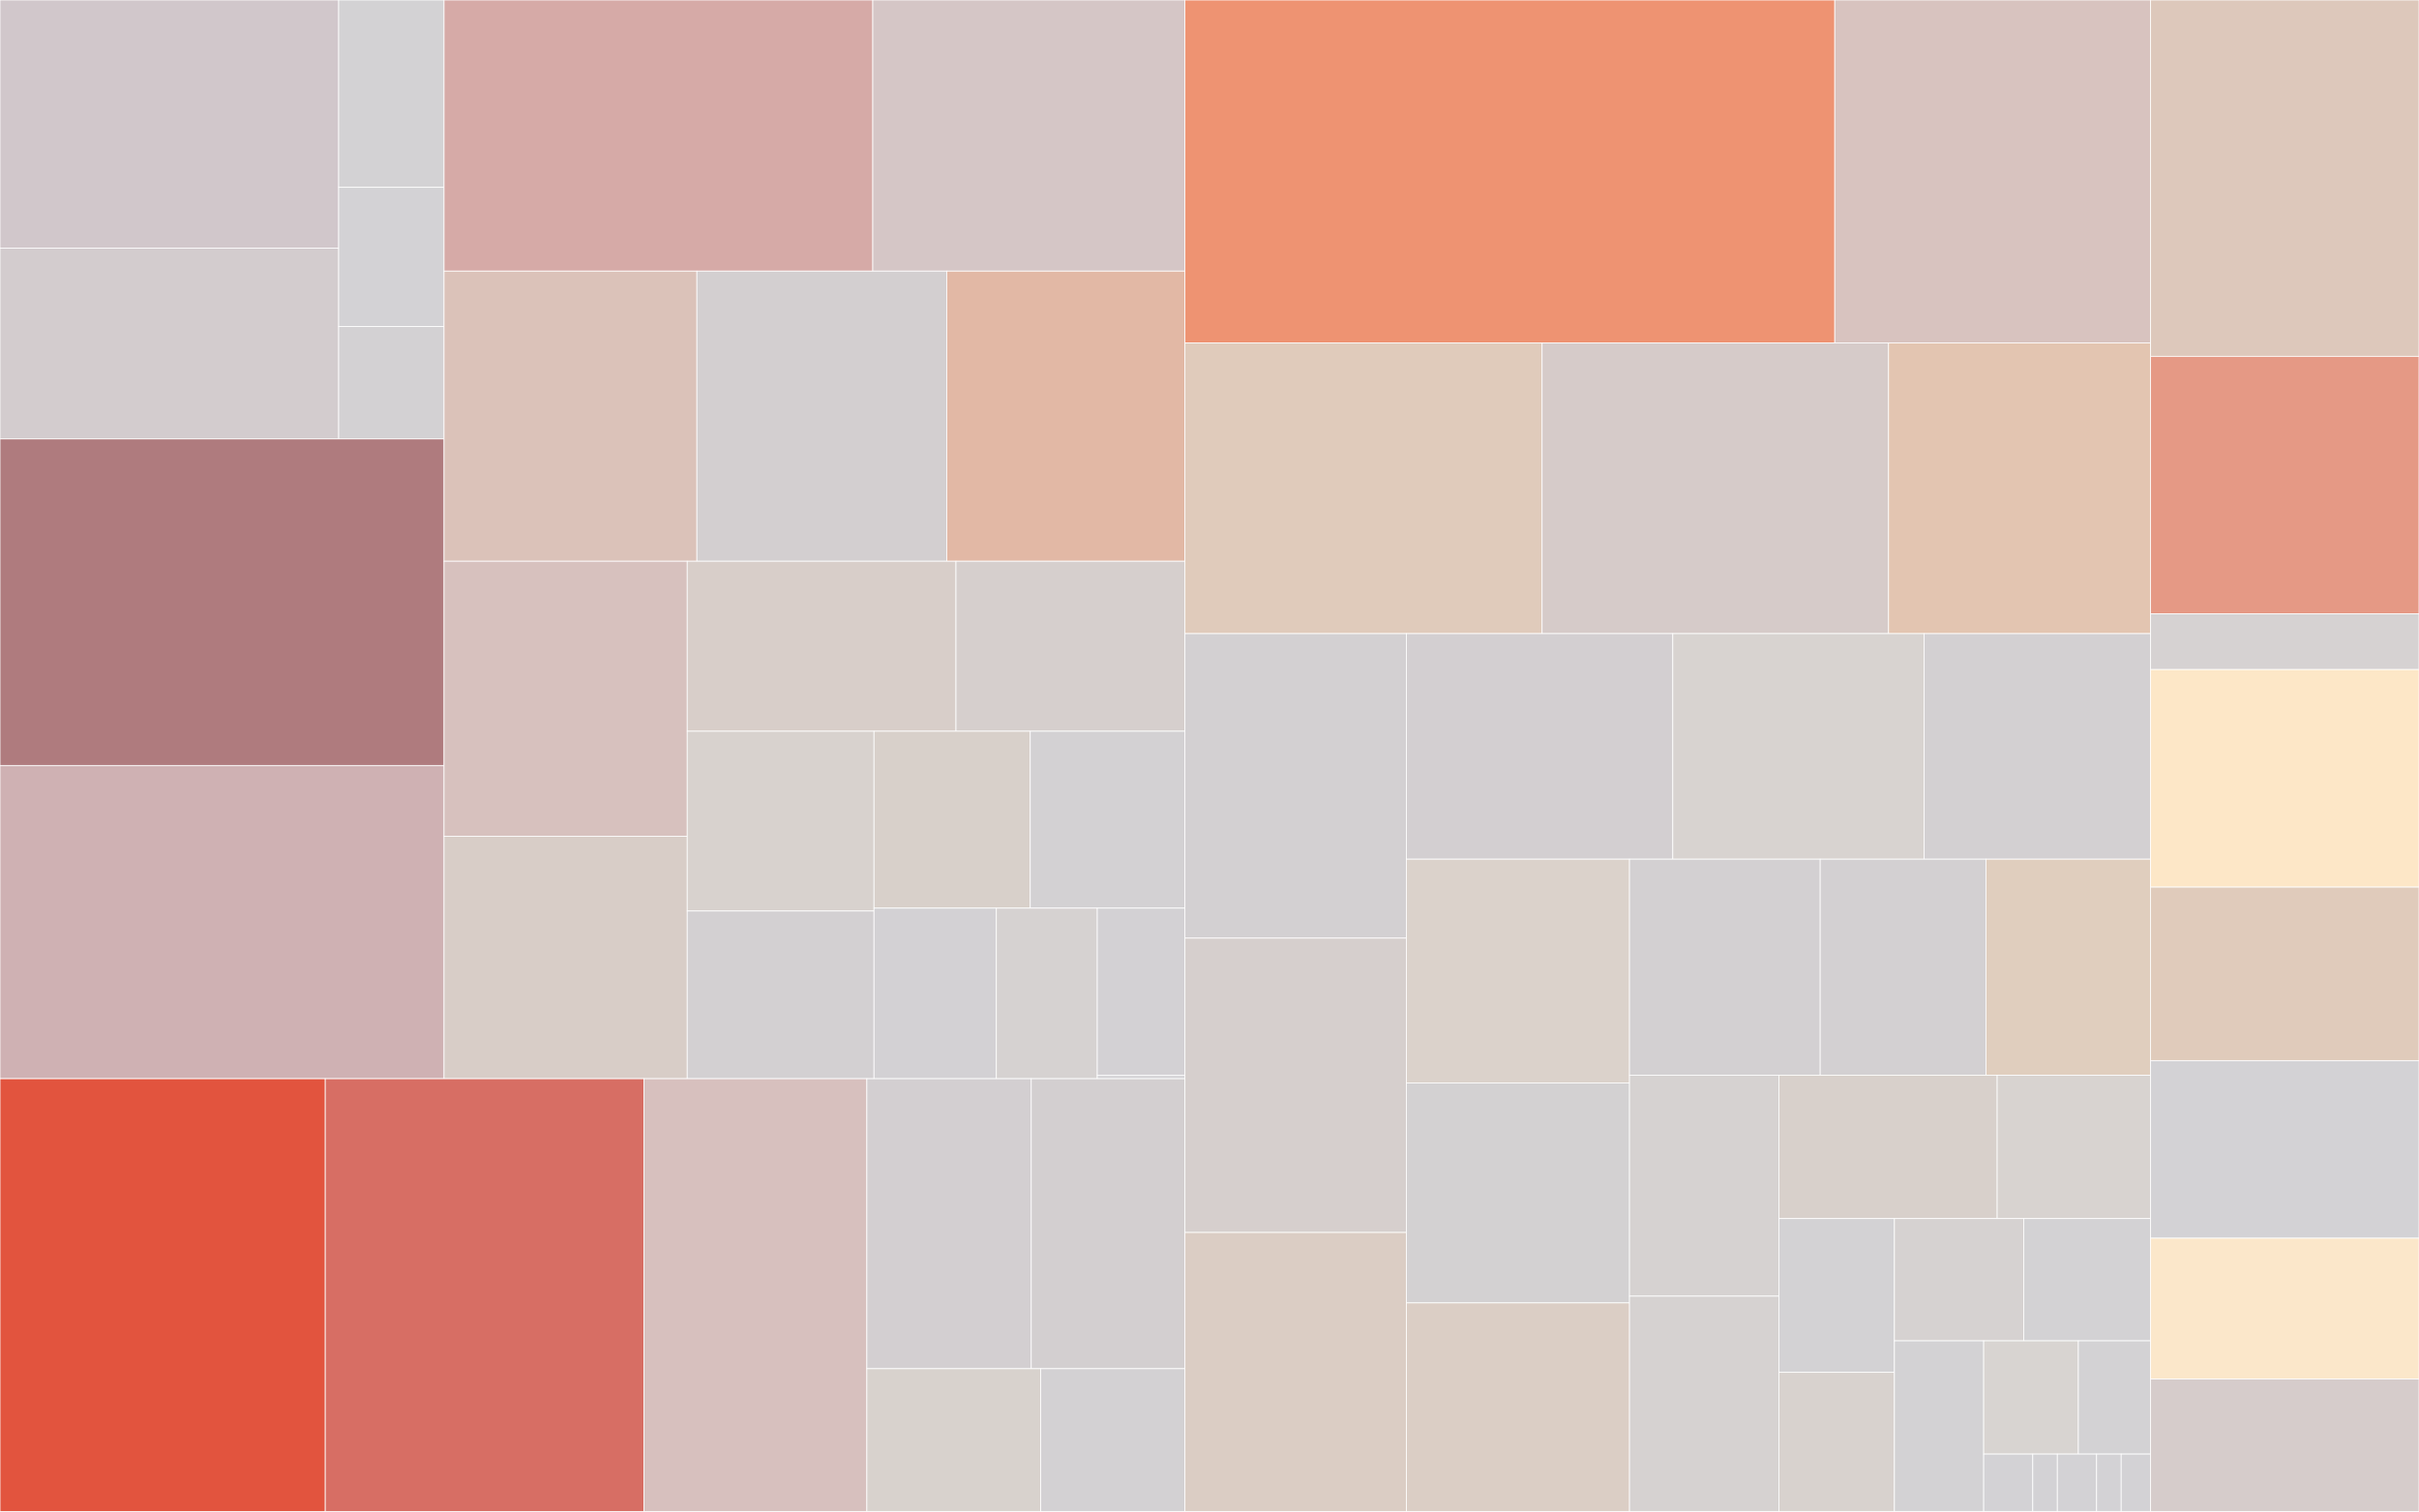
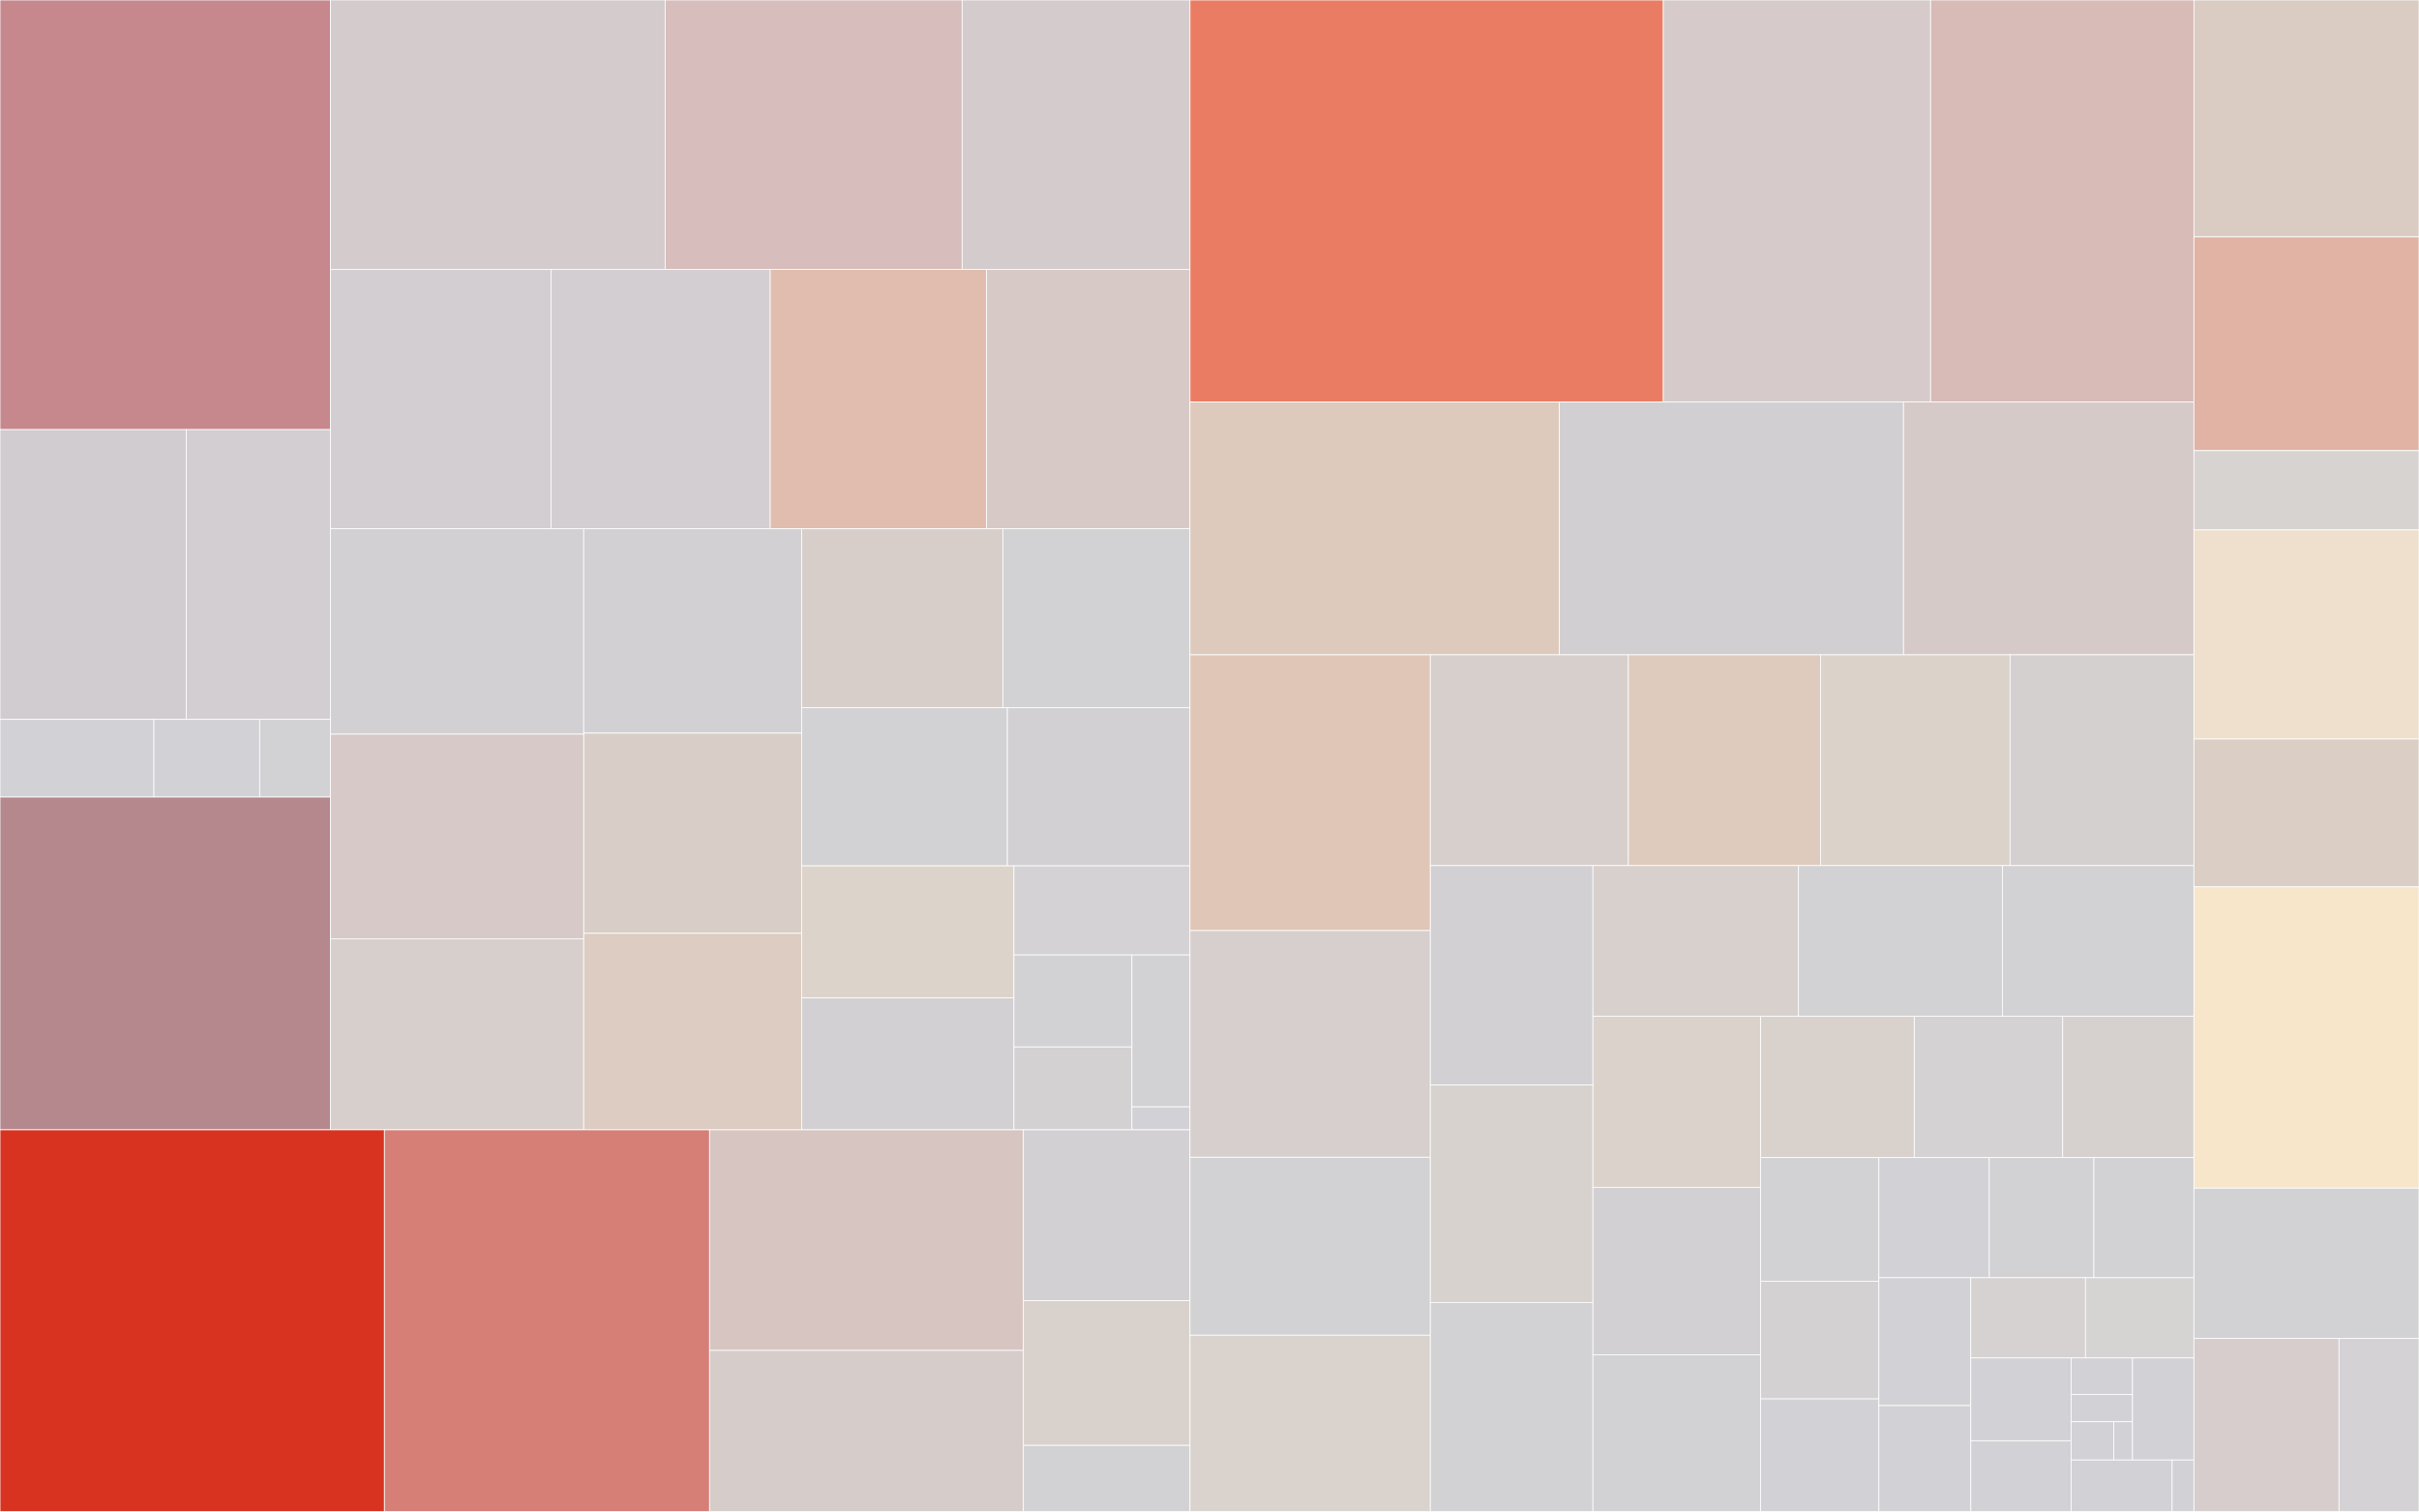
<svg xmlns="http://www.w3.org/2000/svg" viewBox="0 0 1600 1000" width="1600" height="1000" preserveAspectRatio="xMidYMid meet">
  <style>
  rect:hover { stroke: #000; stroke-width: 1.5; }
  text { font-family: -apple-system, BlinkMacSystemFont, "Segoe UI", sans-serif; fill: #1a1a1a; pointer-events: none; text-anchor: middle; dominant-baseline: middle; }
</style>
-   <rect x="0.00" y="0.00" width="224.01" height="164.22" fill="#d1c7cb" stroke="white" stroke-width="0.5" />
-   <rect x="0.00" y="164.22" width="224.01" height="126.20" fill="#d3ccce" stroke="white" stroke-width="0.5" />
-   <rect x="224.01" y="0.00" width="69.71" height="123.96" fill="#d3d2d4" stroke="white" stroke-width="0.5" />
-   <rect x="224.01" y="123.96" width="69.71" height="92.08" fill="#d3d2d5" stroke="white" stroke-width="0.5" />
-   <rect x="224.01" y="216.05" width="69.71" height="74.38" fill="#d3d1d3" stroke="white" stroke-width="0.5" />
-   <rect x="0.00" y="290.42" width="293.72" height="216.03" fill="#af7b7e" stroke="white" stroke-width="0.5" />
-   <rect x="0.00" y="506.45" width="293.72" height="207.20" fill="#cfb1b3" stroke="white" stroke-width="0.5" />
-   <rect x="293.72" y="0.00" width="283.57" height="179.36" fill="#d6aaa7" stroke="white" stroke-width="0.5" />
-   <rect x="577.29" y="0.00" width="206.48" height="179.36" fill="#d5c6c6" stroke="white" stroke-width="0.5" />
-   <rect x="293.72" y="179.36" width="167.21" height="191.95" fill="#dbc2b9" stroke="white" stroke-width="0.5" />
-   <rect x="460.93" y="179.36" width="165.28" height="191.95" fill="#d3cfd0" stroke="white" stroke-width="0.5" />
-   <rect x="626.21" y="179.36" width="157.56" height="191.95" fill="#e2b8a5" stroke="white" stroke-width="0.5" />
-   <rect x="293.72" y="371.31" width="160.83" height="181.92" fill="#d7c1be" stroke="white" stroke-width="0.5" />
-   <rect x="293.72" y="553.23" width="160.83" height="160.43" fill="#d8cdc7" stroke="white" stroke-width="0.5" />
-   <rect x="454.54" y="371.31" width="177.78" height="112.49" fill="#d8cec9" stroke="white" stroke-width="0.5" />
-   <rect x="632.32" y="371.31" width="151.44" height="112.49" fill="#d6cfcd" stroke="white" stroke-width="0.5" />
-   <rect x="454.54" y="483.80" width="123.53" height="118.92" fill="#d8d2ce" stroke="white" stroke-width="0.5" />
-   <rect x="454.54" y="602.73" width="123.53" height="110.93" fill="#d3d0d2" stroke="white" stroke-width="0.5" />
-   <rect x="578.07" y="483.80" width="103.38" height="117.03" fill="#d8d0ca" stroke="white" stroke-width="0.5" />
-   <rect x="681.45" y="483.80" width="102.32" height="117.03" fill="#d3d1d3" stroke="white" stroke-width="0.5" />
-   <rect x="578.07" y="600.83" width="80.97" height="112.83" fill="#d3d1d4" stroke="white" stroke-width="0.5" />
-   <rect x="659.04" y="600.83" width="66.74" height="112.83" fill="#d6d2d1" stroke="white" stroke-width="0.5" />
-   <rect x="725.78" y="600.83" width="57.99" height="110.70" fill="#d3d1d4" stroke="white" stroke-width="0.5" />
-   <rect x="725.78" y="711.53" width="57.99" height="2.13" fill="#d3d2d5" stroke="white" stroke-width="0.5" />
-   <rect x="0.00" y="713.66" width="215.13" height="286.34" fill="#e2543e" stroke="white" stroke-width="0.5" />
-   <rect x="215.13" y="713.66" width="210.82" height="286.34" fill="#d76e64" stroke="white" stroke-width="0.5" />
-   <rect x="425.94" y="713.66" width="147.44" height="286.34" fill="#d7c0be" stroke="white" stroke-width="0.5" />
-   <rect x="573.38" y="713.66" width="108.73" height="191.87" fill="#d3cfd1" stroke="white" stroke-width="0.5" />
-   <rect x="682.11" y="713.66" width="101.65" height="191.87" fill="#d3cfd0" stroke="white" stroke-width="0.5" />
-   <rect x="573.38" y="905.53" width="114.99" height="94.47" fill="#d8d2cd" stroke="white" stroke-width="0.5" />
-   <rect x="688.38" y="905.53" width="95.39" height="94.47" fill="#d3d1d3" stroke="white" stroke-width="0.5" />
-   <rect x="783.77" y="0.00" width="429.80" height="226.90" fill="#ee9372" stroke="white" stroke-width="0.5" />
-   <rect x="1213.57" y="0.00" width="208.92" height="226.90" fill="#d8c3bf" stroke="white" stroke-width="0.5" />
-   <rect x="783.77" y="226.90" width="236.23" height="192.31" fill="#e0cbbb" stroke="white" stroke-width="0.5" />
-   <rect x="1020.00" y="226.90" width="229.17" height="192.31" fill="#d6cbc9" stroke="white" stroke-width="0.5" />
-   <rect x="1249.16" y="226.90" width="173.32" height="192.31" fill="#e3c5b1" stroke="white" stroke-width="0.5" />
-   <rect x="783.77" y="419.21" width="146.45" height="201.46" fill="#d3d0d2" stroke="white" stroke-width="0.5" />
-   <rect x="783.77" y="620.68" width="146.45" height="194.72" fill="#d6cfcd" stroke="white" stroke-width="0.5" />
-   <rect x="783.77" y="815.40" width="146.45" height="184.60" fill="#dbcdc4" stroke="white" stroke-width="0.5" />
-   <rect x="930.21" y="419.21" width="176.22" height="149.21" fill="#d3cfd1" stroke="white" stroke-width="0.5" />
-   <rect x="1106.44" y="419.21" width="166.30" height="149.21" fill="#d8d3d0" stroke="white" stroke-width="0.5" />
-   <rect x="1272.73" y="419.21" width="149.75" height="149.21" fill="#d3d0d2" stroke="white" stroke-width="0.5" />
-   <rect x="930.21" y="568.42" width="147.59" height="148.04" fill="#dbd2cb" stroke="white" stroke-width="0.5" />
-   <rect x="930.21" y="716.46" width="147.59" height="145.53" fill="#d3d1d2" stroke="white" stroke-width="0.5" />
-   <rect x="930.21" y="862.00" width="147.59" height="138.00" fill="#dbcec5" stroke="white" stroke-width="0.5" />
-   <rect x="1077.81" y="568.42" width="126.12" height="142.90" fill="#d3d0d2" stroke="white" stroke-width="0.5" />
-   <rect x="1203.93" y="568.42" width="109.71" height="142.90" fill="#d3d0d2" stroke="white" stroke-width="0.5" />
-   <rect x="1313.64" y="568.42" width="108.84" height="142.90" fill="#e0cebe" stroke="white" stroke-width="0.5" />
-   <rect x="1077.81" y="711.33" width="98.78" height="146.21" fill="#d6d2d1" stroke="white" stroke-width="0.5" />
-   <rect x="1077.81" y="857.54" width="98.78" height="142.46" fill="#d6d2d1" stroke="white" stroke-width="0.5" />
-   <rect x="1176.59" y="711.33" width="144.41" height="94.89" fill="#d8d0cb" stroke="white" stroke-width="0.5" />
-   <rect x="1321.00" y="711.33" width="101.48" height="94.89" fill="#d8d3d0" stroke="white" stroke-width="0.5" />
-   <rect x="1176.59" y="806.21" width="76.44" height="101.74" fill="#d3d2d4" stroke="white" stroke-width="0.5" />
-   <rect x="1176.59" y="907.95" width="76.44" height="92.05" fill="#d8d2ce" stroke="white" stroke-width="0.5" />
-   <rect x="1253.04" y="806.21" width="85.49" height="80.87" fill="#d6d2d1" stroke="white" stroke-width="0.5" />
-   <rect x="1338.52" y="806.21" width="83.96" height="80.87" fill="#d3d2d4" stroke="white" stroke-width="0.5" />
-   <rect x="1253.04" y="887.08" width="59.03" height="112.92" fill="#d3d2d4" stroke="white" stroke-width="0.5" />
-   <rect x="1312.07" y="887.08" width="62.62" height="74.91" fill="#d8d4d1" stroke="white" stroke-width="0.5" />
-   <rect x="1374.69" y="887.08" width="47.79" height="74.91" fill="#d3d2d4" stroke="white" stroke-width="0.5" />
-   <rect x="1312.07" y="961.99" width="32.47" height="38.01" fill="#d3d2d5" stroke="white" stroke-width="0.5" />
-   <rect x="1344.54" y="961.99" width="16.24" height="38.01" fill="#d3d2d5" stroke="white" stroke-width="0.5" />
-   <rect x="1360.78" y="961.99" width="25.98" height="38.01" fill="#d3d2d5" stroke="white" stroke-width="0.5" />
-   <rect x="1386.76" y="961.99" width="16.24" height="38.01" fill="#d3d2d5" stroke="white" stroke-width="0.5" />
-   <rect x="1403.00" y="961.99" width="19.48" height="38.01" fill="#d3d2d5" stroke="white" stroke-width="0.5" />
-   <rect x="1422.48" y="0.00" width="177.52" height="235.74" fill="#ddc8bb" stroke="white" stroke-width="0.5" />
-   <rect x="1422.48" y="235.74" width="177.52" height="170.38" fill="#e59985" stroke="white" stroke-width="0.5" />
-   <rect x="1422.48" y="406.12" width="177.52" height="36.86" fill="#d6d2d2" stroke="white" stroke-width="0.5" />
-   <rect x="1422.48" y="442.98" width="177.52" height="143.95" fill="#fde7c7" stroke="white" stroke-width="0.5" />
-   <rect x="1422.48" y="586.93" width="177.52" height="114.74" fill="#e0cbbb" stroke="white" stroke-width="0.5" />
-   <rect x="1422.48" y="701.67" width="177.52" height="117.52" fill="#d3d2d5" stroke="white" stroke-width="0.5" />
-   <rect x="1422.48" y="819.19" width="177.52" height="93.18" fill="#fbe7ca" stroke="white" stroke-width="0.5" />
-   <rect x="1422.48" y="912.38" width="177.52" height="87.62" fill="#d6cccb" stroke="white" stroke-width="0.5" />
+   <rect x="0.00" y="0.00" width="218.61" height="284.22" fill="#c6888c" stroke="white" stroke-width="0.5" />
+   <rect x="0.00" y="284.22" width="123.27" height="191.75" fill="#d1ccd0" stroke="white" stroke-width="0.5" />
+   <rect x="123.27" y="284.22" width="95.34" height="191.75" fill="#d2ced1" stroke="white" stroke-width="0.5" />
+   <rect x="0.00" y="475.97" width="101.80" height="51.38" fill="#d2d1d5" stroke="white" stroke-width="0.5" />
+   <rect x="101.80" y="475.97" width="69.93" height="51.38" fill="#d2d1d5" stroke="white" stroke-width="0.5" />
+   <rect x="171.72" y="475.97" width="46.89" height="51.38" fill="#d2d1d4" stroke="white" stroke-width="0.5" />
+   <rect x="0.00" y="527.35" width="218.61" height="220.13" fill="#b4888c" stroke="white" stroke-width="0.5" />
+   <rect x="218.61" y="0.00" width="221.42" height="178.18" fill="#d4cbcc" stroke="white" stroke-width="0.5" />
+   <rect x="440.04" y="0.00" width="196.34" height="178.18" fill="#d7bdbb" stroke="white" stroke-width="0.5" />
+   <rect x="636.38" y="0.00" width="150.72" height="178.18" fill="#d4cbcc" stroke="white" stroke-width="0.5" />
+   <rect x="218.61" y="178.18" width="145.80" height="171.64" fill="#d2ced1" stroke="white" stroke-width="0.5" />
+   <rect x="364.41" y="178.18" width="145.04" height="171.64" fill="#d2ced1" stroke="white" stroke-width="0.5" />
+   <rect x="509.45" y="178.18" width="142.97" height="171.64" fill="#e0bdae" stroke="white" stroke-width="0.5" />
+   <rect x="652.42" y="178.18" width="134.68" height="171.64" fill="#d7cac6" stroke="white" stroke-width="0.5" />
+   <rect x="218.61" y="349.81" width="167.47" height="135.94" fill="#d2d0d3" stroke="white" stroke-width="0.5" />
+   <rect x="218.61" y="485.75" width="167.47" height="135.29" fill="#d6c9c7" stroke="white" stroke-width="0.5" />
+   <rect x="218.61" y="621.04" width="167.47" height="126.44" fill="#d7cfcb" stroke="white" stroke-width="0.5" />
+   <rect x="386.08" y="349.81" width="144.13" height="135.24" fill="#d2d0d3" stroke="white" stroke-width="0.5" />
+   <rect x="386.08" y="485.05" width="144.13" height="132.45" fill="#d9cec7" stroke="white" stroke-width="0.5" />
+   <rect x="386.08" y="617.50" width="144.13" height="129.99" fill="#dcccc1" stroke="white" stroke-width="0.5" />
+   <rect x="530.22" y="349.81" width="133.22" height="118.44" fill="#d7ceca" stroke="white" stroke-width="0.5" />
+   <rect x="663.43" y="349.81" width="123.67" height="118.44" fill="#d2d1d3" stroke="white" stroke-width="0.5" />
+   <rect x="530.22" y="468.26" width="136.09" height="104.60" fill="#d2d1d4" stroke="white" stroke-width="0.5" />
+   <rect x="666.31" y="468.26" width="120.79" height="104.60" fill="#d2d0d3" stroke="white" stroke-width="0.5" />
+   <rect x="530.22" y="572.86" width="140.43" height="87.33" fill="#dcd3ca" stroke="white" stroke-width="0.5" />
+   <rect x="530.22" y="660.19" width="140.43" height="87.30" fill="#d2d0d3" stroke="white" stroke-width="0.5" />
+   <rect x="670.65" y="572.86" width="116.45" height="58.93" fill="#d4d2d4" stroke="white" stroke-width="0.5" />
+   <rect x="670.65" y="631.78" width="78.06" height="60.86" fill="#d2d1d4" stroke="white" stroke-width="0.5" />
+   <rect x="670.65" y="692.64" width="78.06" height="54.85" fill="#d4d1d3" stroke="white" stroke-width="0.5" />
+   <rect x="748.70" y="631.78" width="38.40" height="100.49" fill="#d2d1d4" stroke="white" stroke-width="0.5" />
+   <rect x="748.70" y="732.28" width="38.40" height="15.21" fill="#d2d1d5" stroke="white" stroke-width="0.5" />
+   <rect x="0.00" y="747.49" width="254.26" height="252.51" fill="#d83321" stroke="white" stroke-width="0.5" />
+   <rect x="254.26" y="747.49" width="215.05" height="252.51" fill="#d67f77" stroke="white" stroke-width="0.5" />
+   <rect x="469.31" y="747.49" width="207.62" height="145.95" fill="#d7c5c2" stroke="white" stroke-width="0.5" />
+   <rect x="469.31" y="893.43" width="207.62" height="106.57" fill="#d6ccca" stroke="white" stroke-width="0.5" />
+   <rect x="676.93" y="747.49" width="110.17" height="113.08" fill="#d2d0d3" stroke="white" stroke-width="0.5" />
+   <rect x="676.93" y="860.56" width="110.17" height="95.70" fill="#d9d1cb" stroke="white" stroke-width="0.5" />
+   <rect x="676.93" y="956.27" width="110.17" height="43.73" fill="#d2d1d4" stroke="white" stroke-width="0.5" />
+   <rect x="787.10" y="0.00" width="313.07" height="265.98" fill="#ea7c64" stroke="white" stroke-width="0.5" />
+   <rect x="1100.17" y="0.00" width="176.78" height="265.98" fill="#d6cbca" stroke="white" stroke-width="0.5" />
+   <rect x="1276.95" y="0.00" width="174.15" height="265.98" fill="#d8bab6" stroke="white" stroke-width="0.5" />
+   <rect x="787.10" y="265.98" width="244.22" height="167.27" fill="#decabc" stroke="white" stroke-width="0.5" />
+   <rect x="1031.32" y="265.98" width="227.72" height="167.27" fill="#d2cfd2" stroke="white" stroke-width="0.5" />
+   <rect x="1259.04" y="265.98" width="192.06" height="167.27" fill="#d6cac8" stroke="white" stroke-width="0.5" />
+   <rect x="787.10" y="433.25" width="158.96" height="182.42" fill="#e0c6b6" stroke="white" stroke-width="0.5" />
+   <rect x="787.10" y="615.67" width="158.96" height="149.95" fill="#d6cfcd" stroke="white" stroke-width="0.5" />
+   <rect x="787.10" y="765.62" width="158.96" height="117.73" fill="#d2d1d3" stroke="white" stroke-width="0.5" />
+   <rect x="787.10" y="883.35" width="158.96" height="116.65" fill="#d9d2cd" stroke="white" stroke-width="0.5" />
+   <rect x="946.06" y="433.25" width="131.03" height="139.45" fill="#d7cfcb" stroke="white" stroke-width="0.5" />
+   <rect x="1077.09" y="433.25" width="127.14" height="139.45" fill="#decbbd" stroke="white" stroke-width="0.5" />
+   <rect x="1204.23" y="433.25" width="125.27" height="139.45" fill="#dbd2c9" stroke="white" stroke-width="0.5" />
+   <rect x="1329.50" y="433.25" width="121.61" height="139.45" fill="#d4d0d0" stroke="white" stroke-width="0.5" />
+   <rect x="946.06" y="572.69" width="107.53" height="145.14" fill="#d2d0d3" stroke="white" stroke-width="0.5" />
+   <rect x="946.06" y="717.83" width="107.53" height="143.92" fill="#d7d2ce" stroke="white" stroke-width="0.5" />
+   <rect x="946.06" y="861.75" width="107.53" height="138.25" fill="#d2d1d4" stroke="white" stroke-width="0.5" />
+   <rect x="1053.59" y="572.69" width="135.99" height="99.69" fill="#d7d0cc" stroke="white" stroke-width="0.5" />
+   <rect x="1189.58" y="572.69" width="134.84" height="99.69" fill="#d2d1d3" stroke="white" stroke-width="0.5" />
+   <rect x="1324.42" y="572.69" width="126.68" height="99.69" fill="#d2d1d3" stroke="white" stroke-width="0.5" />
+   <rect x="1053.59" y="672.39" width="110.99" height="113.14" fill="#dbd3cb" stroke="white" stroke-width="0.5" />
+   <rect x="1053.59" y="785.52" width="110.99" height="110.74" fill="#d2d0d3" stroke="white" stroke-width="0.5" />
+   <rect x="1053.59" y="896.26" width="110.99" height="103.74" fill="#d2d1d3" stroke="white" stroke-width="0.5" />
+   <rect x="1164.57" y="672.39" width="101.57" height="93.49" fill="#d9d2cc" stroke="white" stroke-width="0.5" />
+   <rect x="1266.14" y="672.39" width="98.17" height="93.49" fill="#d4d2d3" stroke="white" stroke-width="0.5" />
+   <rect x="1364.31" y="672.39" width="86.79" height="93.49" fill="#d6d1cf" stroke="white" stroke-width="0.5" />
+   <rect x="1164.57" y="765.87" width="78.17" height="81.84" fill="#d2d1d4" stroke="white" stroke-width="0.5" />
+   <rect x="1164.57" y="847.72" width="78.17" height="77.78" fill="#d4d1d2" stroke="white" stroke-width="0.5" />
+   <rect x="1164.57" y="925.49" width="78.17" height="74.51" fill="#d2d1d5" stroke="white" stroke-width="0.5" />
+   <rect x="1242.75" y="765.87" width="73.04" height="79.46" fill="#d2d1d5" stroke="white" stroke-width="0.5" />
+   <rect x="1315.79" y="765.87" width="69.17" height="79.46" fill="#d2d1d4" stroke="white" stroke-width="0.5" />
+   <rect x="1384.95" y="765.87" width="66.15" height="79.46" fill="#d2d1d4" stroke="white" stroke-width="0.5" />
+   <rect x="1242.75" y="845.33" width="60.79" height="84.58" fill="#d2d1d5" stroke="white" stroke-width="0.5" />
+   <rect x="1242.75" y="929.92" width="60.79" height="70.08" fill="#d2d1d5" stroke="white" stroke-width="0.5" />
+   <rect x="1303.54" y="845.33" width="75.85" height="53.08" fill="#d6d2d1" stroke="white" stroke-width="0.5" />
+   <rect x="1379.38" y="845.33" width="71.72" height="53.08" fill="#d6d3d3" stroke="white" stroke-width="0.5" />
+   <rect x="1303.54" y="898.41" width="66.37" height="54.76" fill="#d2d1d5" stroke="white" stroke-width="0.5" />
+   <rect x="1303.54" y="953.17" width="66.37" height="46.83" fill="#d2d1d5" stroke="white" stroke-width="0.5" />
+   <rect x="1369.90" y="898.41" width="40.64" height="24.25" fill="#d2d1d5" stroke="white" stroke-width="0.5" />
+   <rect x="1369.90" y="922.66" width="40.64" height="17.96" fill="#d2d1d5" stroke="white" stroke-width="0.5" />
+   <rect x="1369.90" y="940.62" width="28.26" height="25.28" fill="#d2d1d5" stroke="white" stroke-width="0.5" />
+   <rect x="1398.16" y="940.62" width="12.38" height="25.28" fill="#d2d1d5" stroke="white" stroke-width="0.5" />
+   <rect x="1410.54" y="898.41" width="40.56" height="67.49" fill="#d2d1d5" stroke="white" stroke-width="0.5" />
+   <rect x="1369.90" y="965.90" width="66.83" height="34.10" fill="#d2d1d5" stroke="white" stroke-width="0.5" />
+   <rect x="1436.73" y="965.90" width="14.37" height="34.10" fill="#d2d1d5" stroke="white" stroke-width="0.5" />
+   <rect x="1451.10" y="0.00" width="148.90" height="156.75" fill="#dbccc3" stroke="white" stroke-width="0.5" />
+   <rect x="1451.10" y="156.75" width="148.90" height="141.41" fill="#e0b3a4" stroke="white" stroke-width="0.5" />
+   <rect x="1451.10" y="298.16" width="148.90" height="52.46" fill="#d7d3d1" stroke="white" stroke-width="0.5" />
+   <rect x="1451.10" y="350.62" width="148.90" height="138.33" fill="#eee0cd" stroke="white" stroke-width="0.5" />
+   <rect x="1451.10" y="488.95" width="148.90" height="97.78" fill="#dbcec5" stroke="white" stroke-width="0.5" />
+   <rect x="1451.10" y="586.73" width="148.90" height="199.33" fill="#f8e6cb" stroke="white" stroke-width="0.5" />
+   <rect x="1451.10" y="786.06" width="148.90" height="99.46" fill="#d2d2d5" stroke="white" stroke-width="0.5" />
+   <rect x="1451.10" y="885.52" width="95.97" height="114.48" fill="#d6cdcc" stroke="white" stroke-width="0.5" />
+   <rect x="1547.07" y="885.52" width="52.93" height="114.48" fill="#d4d2d5" stroke="white" stroke-width="0.5" />
</svg>
